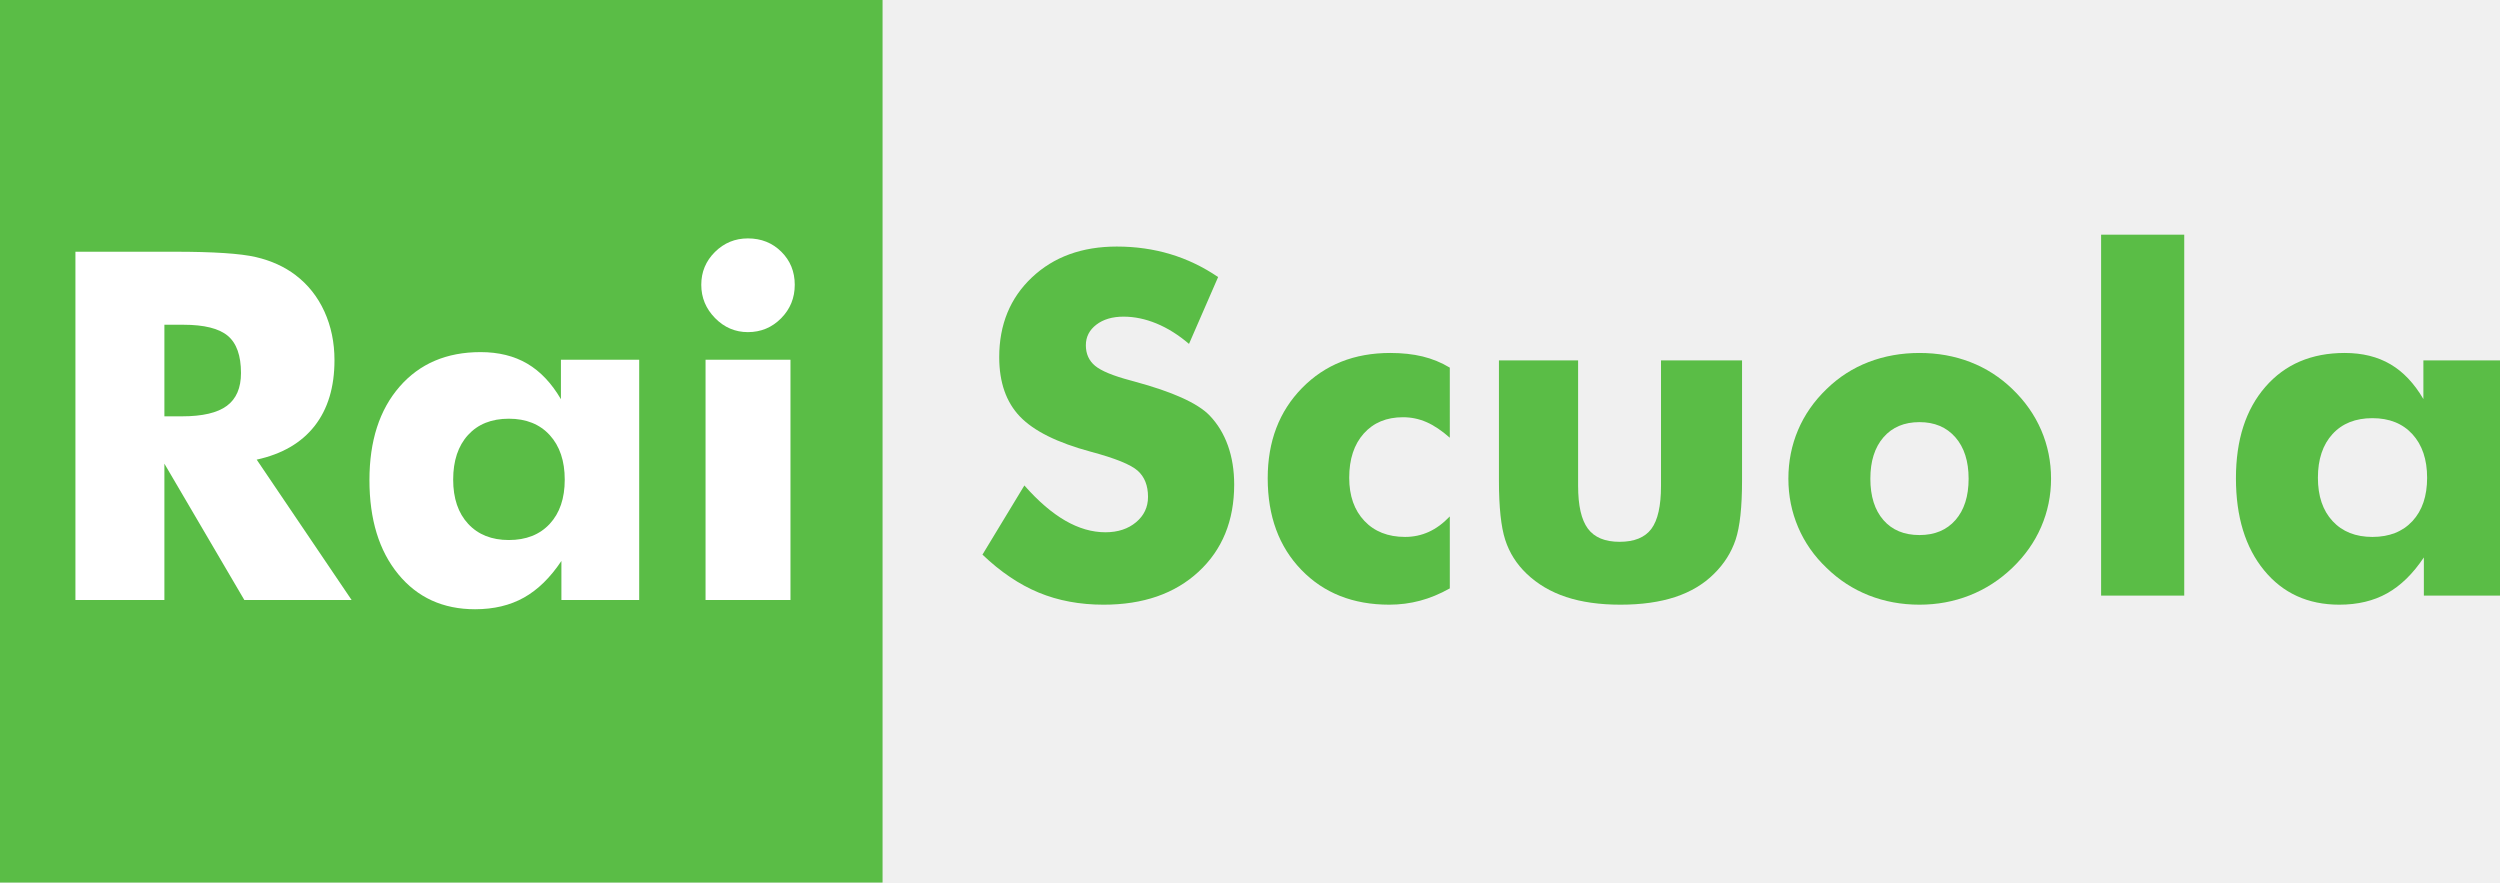
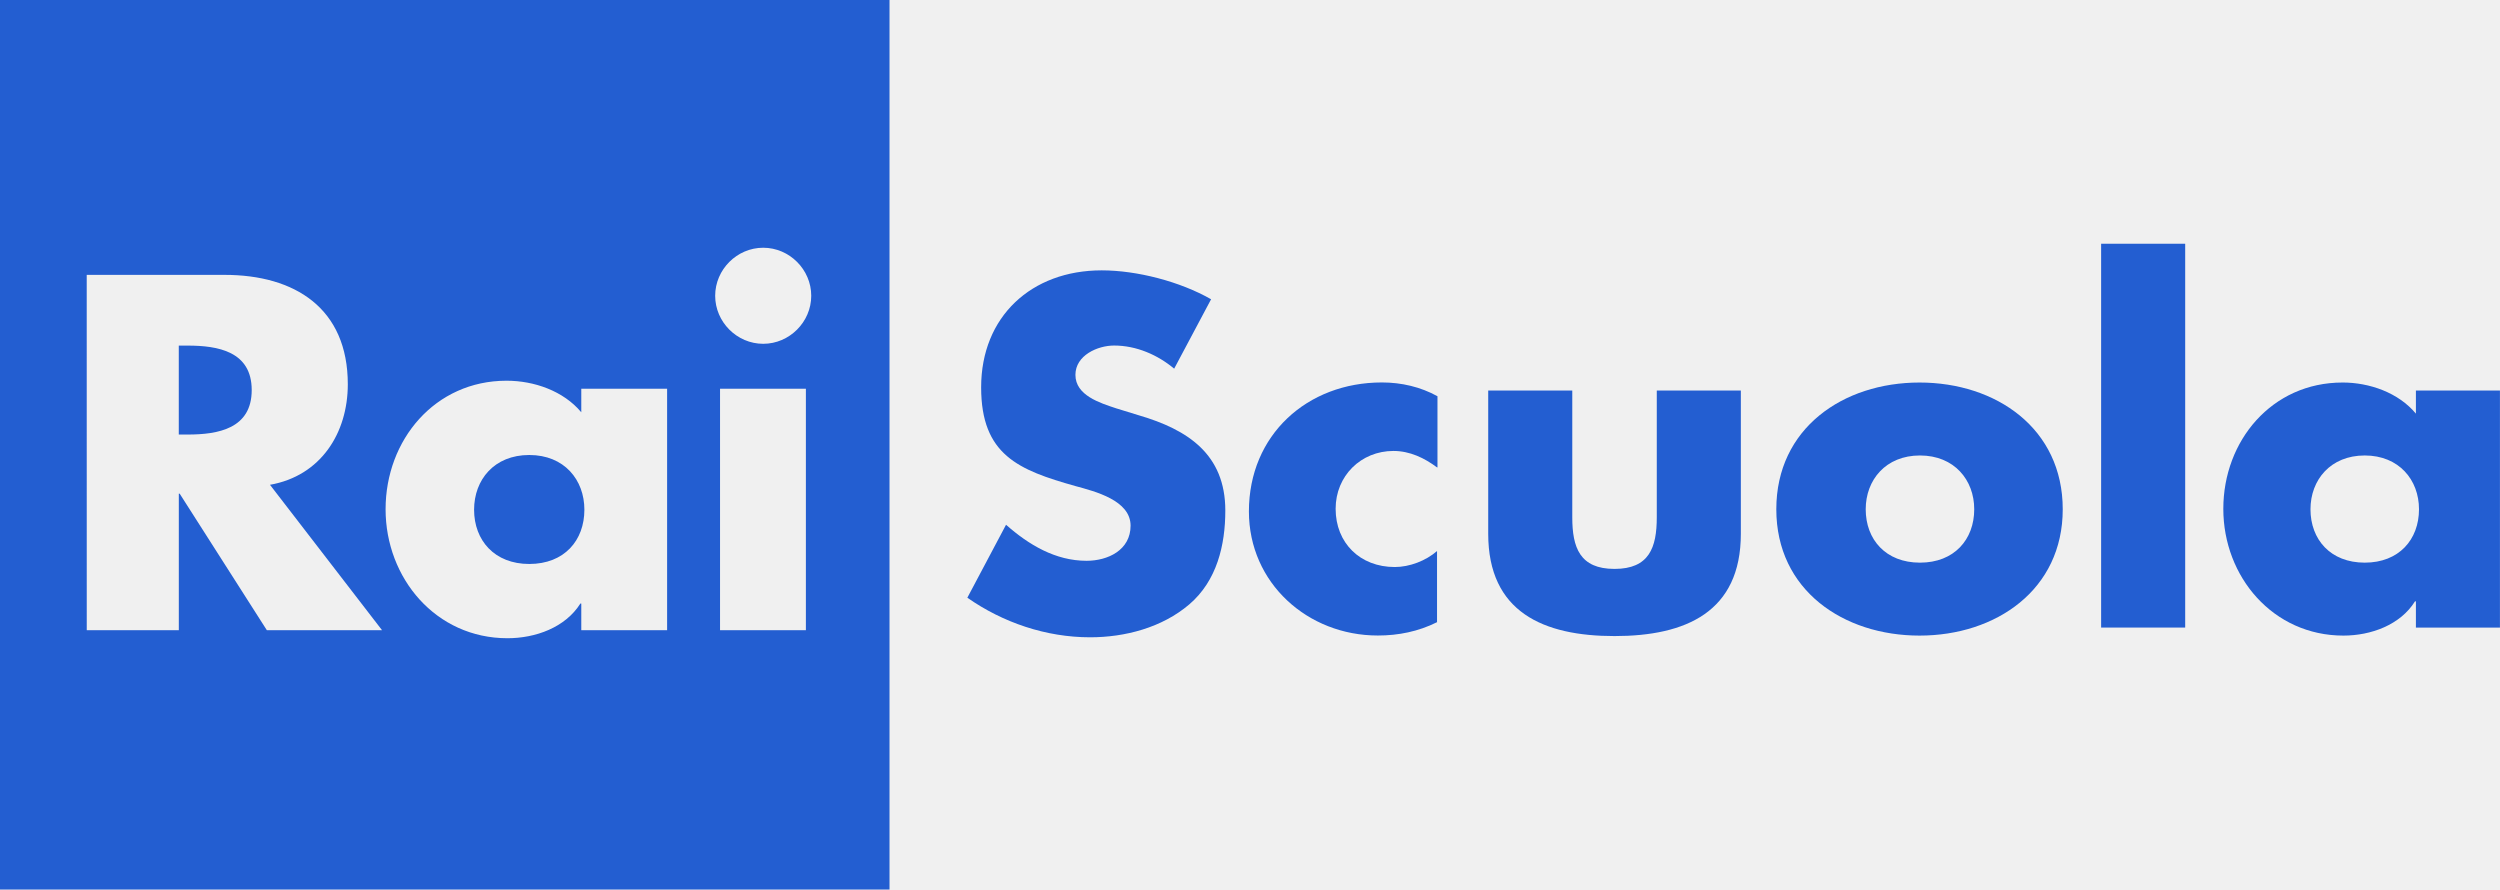
- <svg xmlns="http://www.w3.org/2000/svg" version="1.1" width="600.001" height="211.813" id="svg2901">
-   <defs id="defs2903" />
-   <g transform="translate(-72.41514,-440.7414)" id="layer1">
-     <g transform="matrix(0.9340365,0,0,0.9340365,-393.4506,-69.94694)" id="g2862">
-       <rect width="226.772" height="226.772" x="498.766" y="546.754" id="rect2858" style="fill:#5abd46;fill-opacity:1;stroke:none" />
-       <g transform="translate(16.19797,10.12373)" id="text2830" style="font-size:125.176px;font-style:normal;font-variant:normal;font-weight:bold;font-stretch:normal;text-align:start;line-height:100%;writing-mode:lr-tb;text-anchor:start;fill:#ffffff;fill-opacity:1;stroke:none;font-family:Futura Md BT;-inkscape-font-specification:Futura Md BT Bold">
-         <path d="m 501.95,690.792 0,-89.481 25.488,0 c 9.983,9e-5 16.941,0.459 20.873,1.375 3.932,0.917 7.324,2.455 10.177,4.615 3.219,2.445 5.694,5.562 7.426,9.352 1.732,3.79 2.598,7.966 2.598,12.53 -8e-5,6.927 -1.701,12.56 -5.104,16.9 -3.402,4.34 -8.363,7.223 -14.883,8.649 l 24.387,36.062 -27.566,0 -20.537,-35.022 0,35.022 z m 22.859,-47.186 4.523,0 c 5.256,5e-5 9.097,-0.896 11.521,-2.689 2.424,-1.793 3.637,-4.604 3.637,-8.435 -6e-5,-4.482 -1.131,-7.671 -3.392,-9.565 -2.262,-1.895 -6.061,-2.842 -11.399,-2.842 l -4.89,0 z" id="path2835" style="fill:#ffffff" />
-         <path d="m 627.677,659.865 c -6e-5,-4.808 -1.284,-8.618 -3.851,-11.43 -2.567,-2.812 -6.071,-4.217 -10.513,-4.217 -4.442,5e-5 -7.936,1.396 -10.482,4.187 -2.547,2.791 -3.82,6.611 -3.82,11.46 -2e-5,4.808 1.284,8.598 3.851,11.369 2.567,2.771 6.051,4.156 10.452,4.156 4.441,1e-5 7.946,-1.385 10.513,-4.156 2.567,-2.771 3.851,-6.56 3.851,-11.369 z m 19.131,-30.805 0,61.732 -19.987,0 0,-10.024 c -2.852,4.278 -6.061,7.416 -9.627,9.413 -3.565,1.997 -7.752,2.995 -12.56,2.995 -8.231,0 -14.812,-3.005 -19.742,-9.015 -4.93,-6.01 -7.396,-14.068 -7.396,-24.173 -1e-5,-10.065 2.577,-18.061 7.732,-23.99 5.155,-5.929 12.092,-8.893 20.812,-8.893 4.645,7e-5 8.649,0.988 12.01,2.964 3.362,1.976 6.245,5.022 8.649,9.138 l 0,-10.146 z" id="path2837" style="fill:#ffffff" />
-         <path d="m 662.76,609.807 c -10e-6,-3.3 1.171,-6.112 3.514,-8.435 2.343,-2.323 5.165,-3.484 8.465,-3.484 3.423,9e-5 6.285,1.141 8.588,3.423 2.302,2.282 3.453,5.114 3.453,8.496 -3e-5,3.382 -1.172,6.255 -3.514,8.618 -2.343,2.363 -5.185,3.545 -8.526,3.545 -3.26,7e-5 -6.071,-1.202 -8.435,-3.606 -2.363,-2.404 -3.545,-5.256 -3.545,-8.557 z m 1.1,80.986 0,-61.732 21.82,0 0,61.732 z" id="path2839" style="fill:#ffffff" />
-       </g>
-       <g transform="translate(13.93096,243.9607)" id="text2841" style="font-size:122.538px;font-style:normal;font-variant:normal;font-weight:bold;font-stretch:normal;text-align:start;line-height:100%;writing-mode:lr-tb;text-anchor:start;fill:#5abd46;fill-opacity:1;stroke:none;font-family:Futura Md BT;-inkscape-font-specification:Futura Md BT Bold">
-         <path d="m 748.047,427.533 c 3.55,4.029 7.05,7.04 10.501,9.035 3.45,1.994 6.891,2.992 10.321,2.992 3.191,2e-5 5.814,-0.858 7.868,-2.573 2.054,-1.715 3.081,-3.889 3.081,-6.522 -4e-5,-2.912 -0.888,-5.156 -2.663,-6.731 -1.775,-1.576 -5.794,-3.201 -12.056,-4.876 -8.576,-2.314 -14.639,-5.325 -18.189,-9.035 -3.55,-3.71 -5.325,-8.795 -5.325,-15.257 -10e-6,-8.377 2.802,-15.208 8.407,-20.493 5.604,-5.285 12.874,-7.928 21.809,-7.928 4.827,9e-5 9.404,0.648 13.732,1.945 4.328,1.296 8.426,3.261 12.296,5.894 l -7.479,17.172 c -2.712,-2.313 -5.495,-4.059 -8.347,-5.235 -2.852,-1.177 -5.674,-1.765 -8.466,-1.765 -2.872,7e-5 -5.206,0.688 -7,2.064 -1.795,1.376 -2.693,3.141 -2.692,5.295 -3e-5,2.194 0.788,3.949 2.363,5.265 1.576,1.316 4.617,2.573 9.125,3.769 0.279,0.08 0.638,0.18 1.077,0.299 9.733,2.633 16.135,5.525 19.206,8.676 2.074,2.154 3.65,4.737 4.727,7.748 1.077,3.012 1.615,6.352 1.615,10.022 -7e-5,9.294 -3.052,16.763 -9.154,22.408 -6.103,5.644 -14.24,8.466 -24.412,8.466 -6.103,-10e-6 -11.658,-1.037 -16.664,-3.111 -5.006,-2.074 -9.823,-5.325 -14.45,-9.753 z" id="path2846" style="fill:#5abd46;fill-opacity:1" />
-         <path d="m 857.362,415.267 c -2.074,-1.835 -4.069,-3.171 -5.983,-4.009 -1.915,-0.838 -3.929,-1.256 -6.043,-1.256 -4.228,5e-5 -7.589,1.396 -10.082,4.188 -2.493,2.792 -3.74,6.582 -3.74,11.368 -3e-5,4.627 1.296,8.317 3.889,11.069 2.593,2.752 6.083,4.129 10.471,4.128 2.154,2e-5 4.178,-0.429 6.073,-1.286 1.895,-0.858 3.7,-2.184 5.415,-3.979 l 0,18.488 c -2.553,1.436 -5.106,2.493 -7.659,3.171 -2.553,0.678 -5.186,1.017 -7.898,1.017 -9.294,-10e-6 -16.823,-2.982 -22.587,-8.945 -5.764,-5.963 -8.646,-13.811 -8.646,-23.544 -10e-6,-9.454 2.942,-17.182 8.825,-23.185 5.884,-6.003 13.433,-9.005 22.647,-9.005 3.071,6e-5 5.844,0.299 8.317,0.897 2.473,0.598 4.807,1.556 7,2.872 z" id="path2848" style="fill:#5abd46;fill-opacity:1" />
-         <path d="m 932.453,395.402 0,30.874 c -7e-5,6.821 -0.549,11.877 -1.645,15.168 -1.097,3.291 -2.942,6.213 -5.535,8.766 -2.673,2.673 -6.003,4.667 -9.992,5.983 -3.989,1.316 -8.676,1.974 -14.061,1.974 -5.345,-10e-6 -10.002,-0.658 -13.971,-1.974 -3.969,-1.316 -7.35,-3.311 -10.142,-5.983 -2.593,-2.473 -4.428,-5.375 -5.505,-8.706 -1.077,-3.331 -1.616,-8.407 -1.615,-15.228 l 0,-30.874 20.343,0 0,32.25 c -3e-5,5.066 0.838,8.726 2.513,10.979 1.675,2.254 4.388,3.381 8.137,3.381 3.789,2e-5 6.512,-1.107 8.167,-3.321 1.655,-2.214 2.483,-5.894 2.483,-11.039 l 0,-32.25 z" id="path2850" style="fill:#5abd46;fill-opacity:1" />
-         <path d="m 990.67,425.798 c -5e-5,-4.507 -1.137,-8.057 -3.41,-10.65 -2.274,-2.593 -5.345,-3.889 -9.214,-3.889 -3.909,4e-5 -6.991,1.296 -9.244,3.889 -2.254,2.593 -3.381,6.143 -3.381,10.65 -3e-5,4.507 1.117,8.048 3.351,10.62 2.234,2.573 5.325,3.859 9.274,3.859 3.909,1e-5 6.99,-1.286 9.244,-3.859 2.254,-2.573 3.381,-6.113 3.381,-10.62 z m 21.181,0 c -1e-4,4.348 -0.848,8.476 -2.543,12.385 -1.695,3.909 -4.168,7.419 -7.419,10.531 -3.251,3.111 -6.901,5.465 -10.949,7.06 -4.049,1.596 -8.347,2.393 -12.894,2.393 -4.627,-10e-6 -8.965,-0.798 -13.014,-2.393 -4.049,-1.596 -7.669,-3.949 -10.86,-7.06 -3.191,-3.032 -5.624,-6.512 -7.3,-10.441 -1.675,-3.929 -2.513,-8.087 -2.513,-12.475 0,-4.428 0.828,-8.596 2.483,-12.505 1.655,-3.909 4.099,-7.419 7.33,-10.531 3.151,-3.071 6.751,-5.385 10.8,-6.941 4.049,-1.556 8.407,-2.333 13.074,-2.333 4.667,6e-5 9.015,0.778 13.044,2.333 4.029,1.556 7.639,3.869 10.83,6.941 3.271,3.151 5.744,6.681 7.419,10.59 1.675,3.909 2.513,8.058 2.513,12.445 z" id="path2852" style="fill:#5abd46;fill-opacity:1" />
-         <path d="m 1024.715,455.834 0,-92.741 21.36,0 0,92.741 z" id="path2854" style="fill:#5abd46;fill-opacity:1" />
-         <path d="m 1108.482,425.558 c -10e-5,-4.707 -1.257,-8.436 -3.769,-11.189 -2.513,-2.752 -5.944,-4.128 -10.291,-4.128 -4.348,5e-5 -7.768,1.366 -10.261,4.099 -2.493,2.732 -3.74,6.472 -3.74,11.219 0,4.707 1.256,8.417 3.769,11.129 2.513,2.712 5.923,4.069 10.232,4.069 4.348,2e-5 7.778,-1.356 10.291,-4.069 2.513,-2.712 3.769,-6.422 3.769,-11.129 z m 18.728,-30.156 0,60.432 -19.565,0 0,-9.813 c -2.792,4.188 -5.934,7.26 -9.424,9.214 -3.49,1.955 -7.589,2.932 -12.296,2.932 -8.057,-10e-6 -14.5,-2.942 -19.326,-8.825 -4.827,-5.884 -7.24,-13.772 -7.24,-23.664 0,-9.852 2.523,-17.681 7.569,-23.485 5.046,-5.804 11.837,-8.706 20.373,-8.706 4.547,6e-5 8.466,0.967 11.757,2.902 3.291,1.935 6.113,4.916 8.466,8.945 l 0,-9.932 z" id="path2856" style="fill:#5abd46;fill-opacity:1" />
-       </g>
-     </g>
+ <svg xmlns="http://www.w3.org/2000/svg" height="213.49" width="600" version="1.1" viewBox="0 0 158.75 56.485">
+   <g transform="translate(-7.4004 -120.59)" stroke-width=".282" fill="#235ed1">
+     <path d="m81.96 144c-1.045-0.876-2.401-1.469-3.813-1.469-1.045 0-2.457 0.621-2.457 1.864 0 1.299 1.553 1.779 2.57 2.118l1.469 0.452c3.078 0.904 5.479 2.457 5.479 6.044 0 2.203-0.537 4.462-2.288 5.959-1.723 1.469-4.067 2.09-6.298 2.09-2.796 0-5.535-0.932-7.795-2.514l2.457-4.632c1.44 1.271 3.135 2.288 5.112 2.288 1.356 0 2.796-0.678 2.796-2.231 0-1.61-2.259-2.175-3.502-2.514-3.615-1.017-5.987-1.977-5.987-6.27 0-4.49 3.191-7.428 7.654-7.428 2.231 0 4.971 0.706 6.948 1.836z" />
+     <path d="m98.652 150.27c-0.791-0.593-1.723-1.045-2.768-1.045-2.062 0-3.671 1.582-3.671 3.671 0 2.175 1.553 3.7 3.756 3.7 0.932 0 1.977-0.395 2.683-1.017v4.519c-1.186 0.593-2.457 0.847-3.756 0.847-4.462 0-8.19-3.333-8.19-7.88 0-4.858 3.7-8.19 8.444-8.19 1.243 0 2.457 0.282 3.53 0.876v4.519z" />
+     <path d="m107.24 145.39v8.049c0 1.921 0.48 3.276 2.683 3.276s2.683-1.356 2.683-3.276v-8.049h5.338v9.094c0 4.971-3.502 6.496-8.021 6.496s-8.021-1.525-8.021-6.496v-9.094z" />
+     <path d="m129.29 144.88c-4.858 0-9.094 2.909-9.094 8.049s4.264 8.021 9.094 8.021c4.858 0 9.094-2.909 9.094-8.021 0-5.14-4.237-8.049-9.094-8.049zm0.029 4.632c2.175 0 3.445 1.553 3.445 3.417 0 1.921-1.271 3.389-3.445 3.389-2.175 0-3.446-1.469-3.446-3.389 0-1.864 1.271-3.417 3.446-3.417z" />
+     <path d="m146.16 160.44h-5.338v-24.373h5.338z" />
+     <path d="m156.15 144.88c-4.49 0-7.569 3.7-7.569 8.021s3.163 8.049 7.625 8.049c1.751 0 3.615-0.678 4.547-2.175h0.057v1.666h5.337v-15.053h-5.337v1.468c-1.101-1.327-2.937-1.977-4.66-1.977zm1.412 4.632c2.175 0 3.445 1.553 3.445 3.417 0 1.921-1.271 3.389-3.445 3.389-2.175 0-3.446-1.469-3.446-3.389 0-1.864 1.271-3.417 3.446-3.417z" />
+     <path d="m7.4 120.59v56.485h56.485v-56.485h-0.028zm48.464 15.731c1.666 0 3.05 1.384 3.05 3.05s-1.384 3.05-3.05 3.05-3.05-1.384-3.05-3.05 1.383-3.05 3.05-3.05zm-42.957 1.723h8.755c4.462 0 7.824 2.118 7.824 6.947 0 3.107-1.723 5.818-4.942 6.383l7.117 9.235h-7.315l-5.535-8.67h-0.056v8.67h-5.846zm5.846 4.49v5.649h0.565c1.921 0 4.066-0.367 4.066-2.824 0-2.457-2.146-2.824-4.066-2.824zm20.814 2.231c1.751 0 3.615 0.649 4.745 2.005v-1.496h5.45v15.335h-5.45v-1.695h-0.057c-0.96 1.525-2.853 2.203-4.632 2.203-4.547 0-7.738-3.813-7.738-8.19 0-4.406 3.135-8.162 7.682-8.162zm13.556 0.509h5.451v15.335h-5.451zm-12.116 4.208c-2.231 0-3.502 1.581-3.502 3.474 0 1.949 1.299 3.446 3.502 3.446 2.231 0 3.502-1.497 3.502-3.446 0-1.892-1.271-3.474-3.502-3.474z" />
  </g>
</svg>
